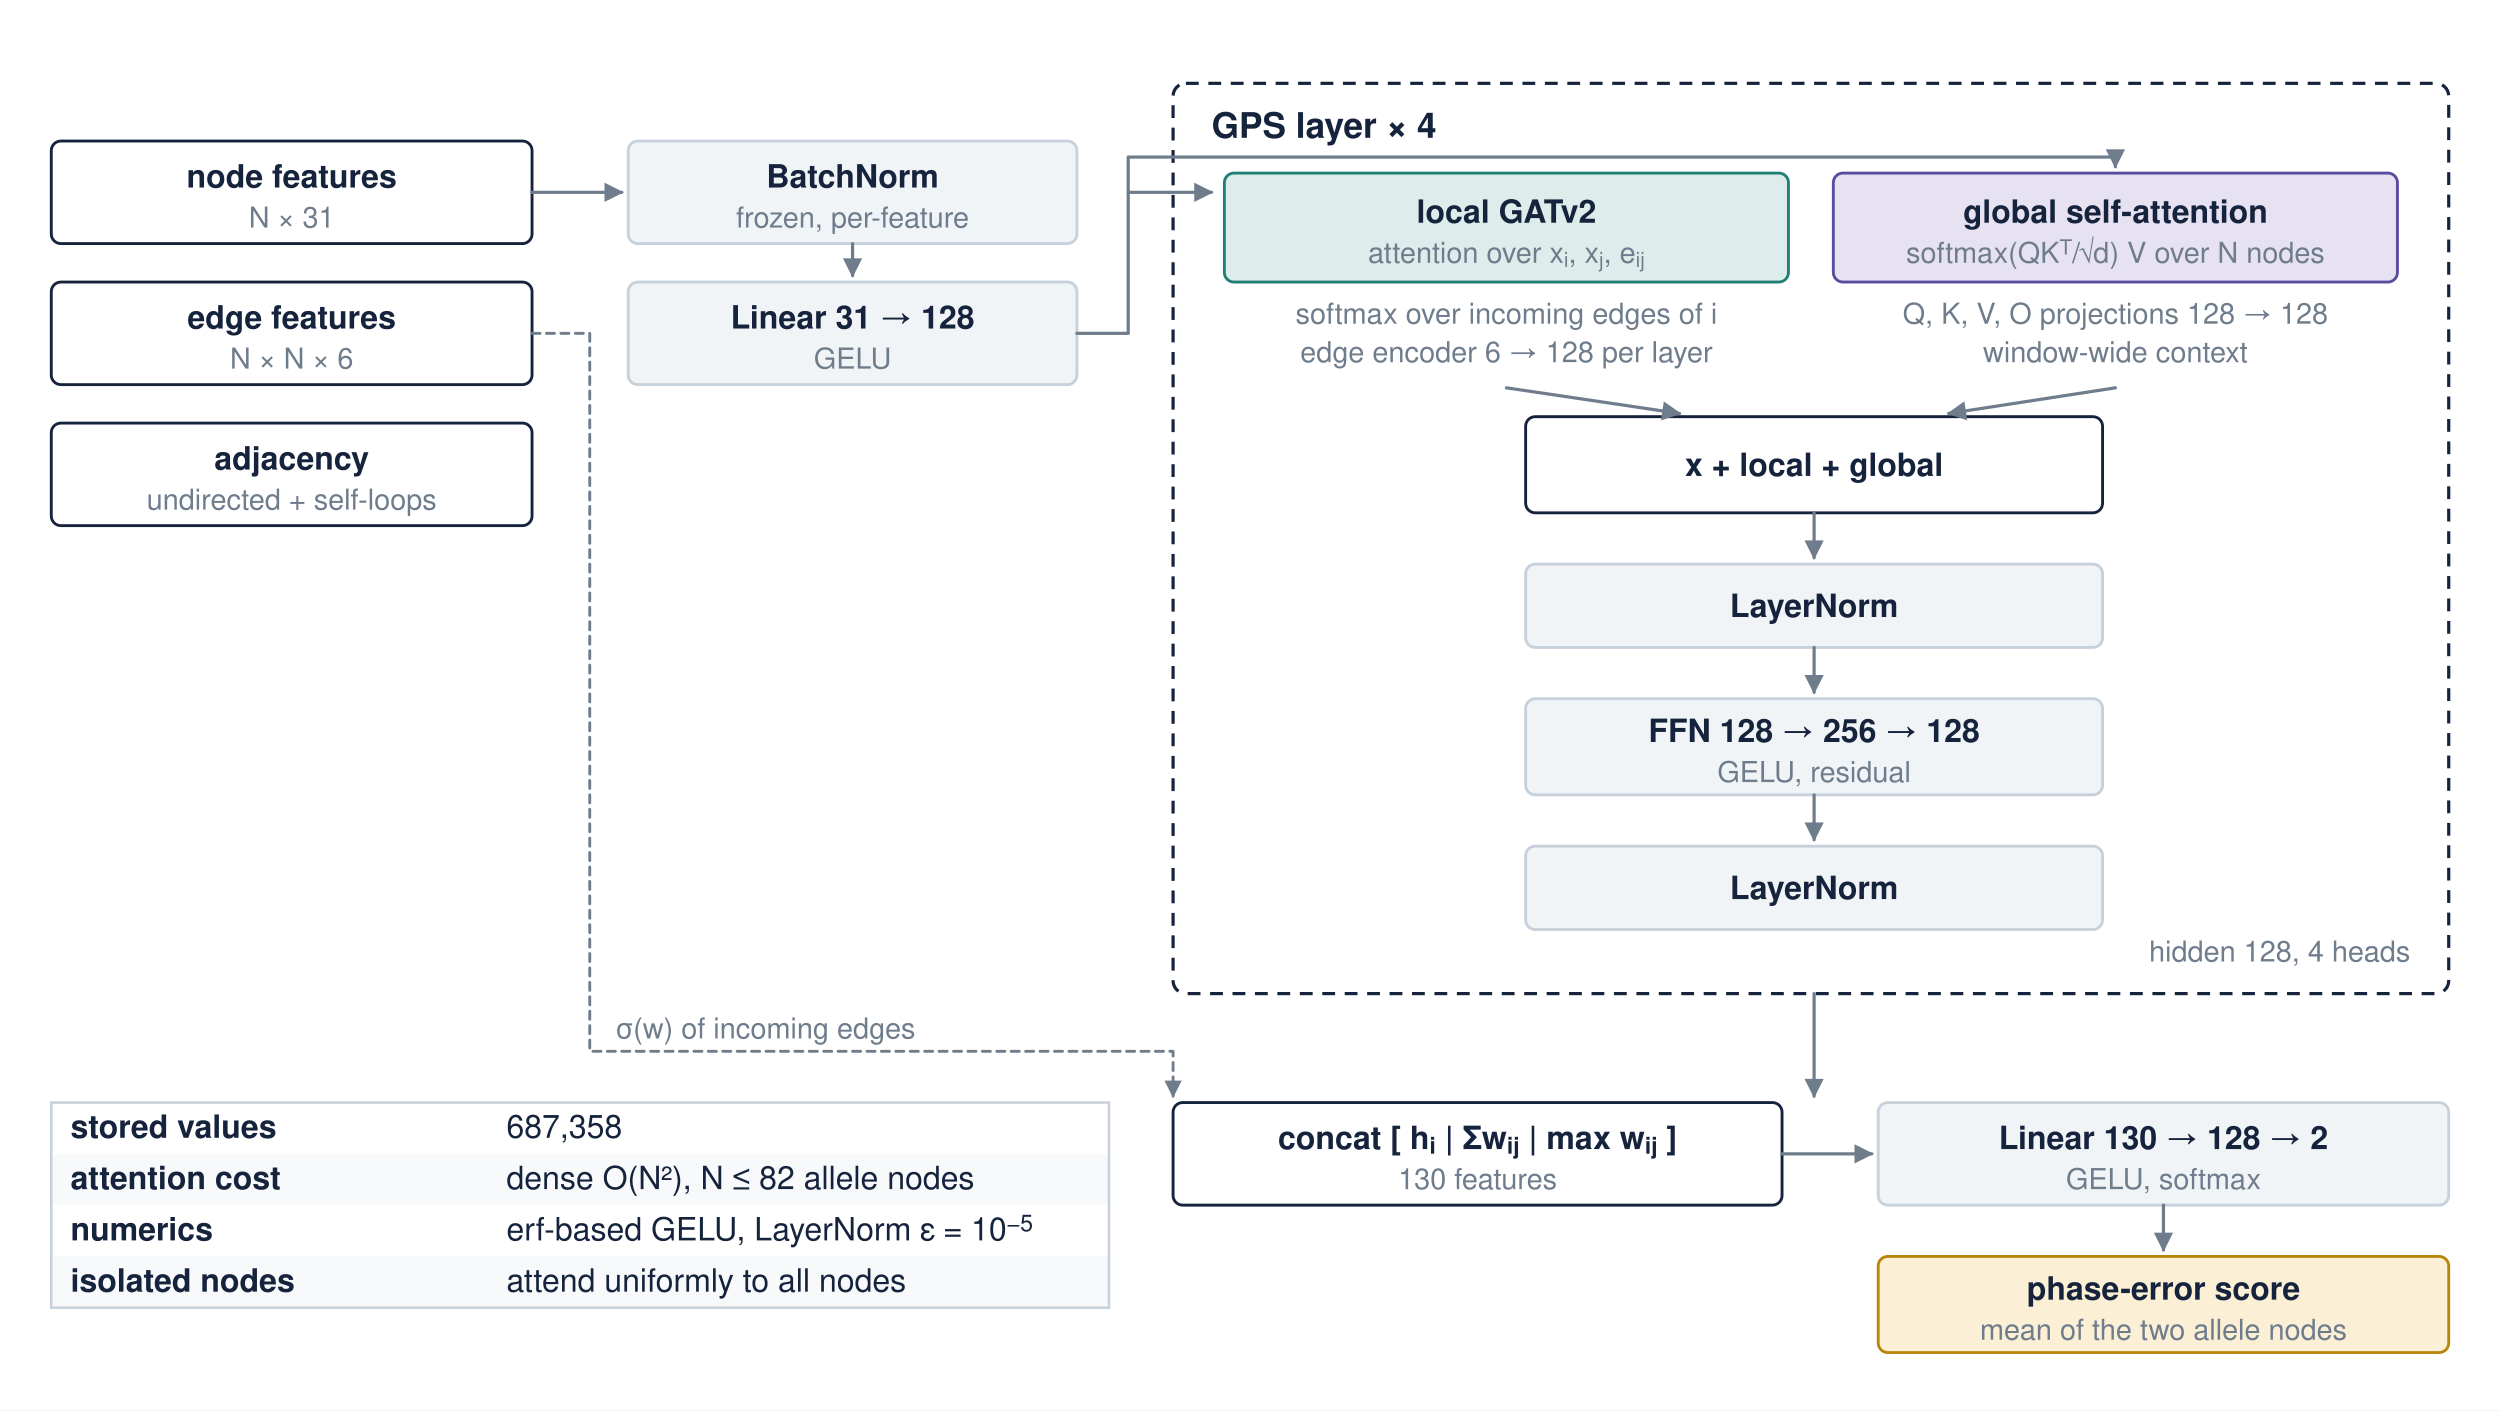
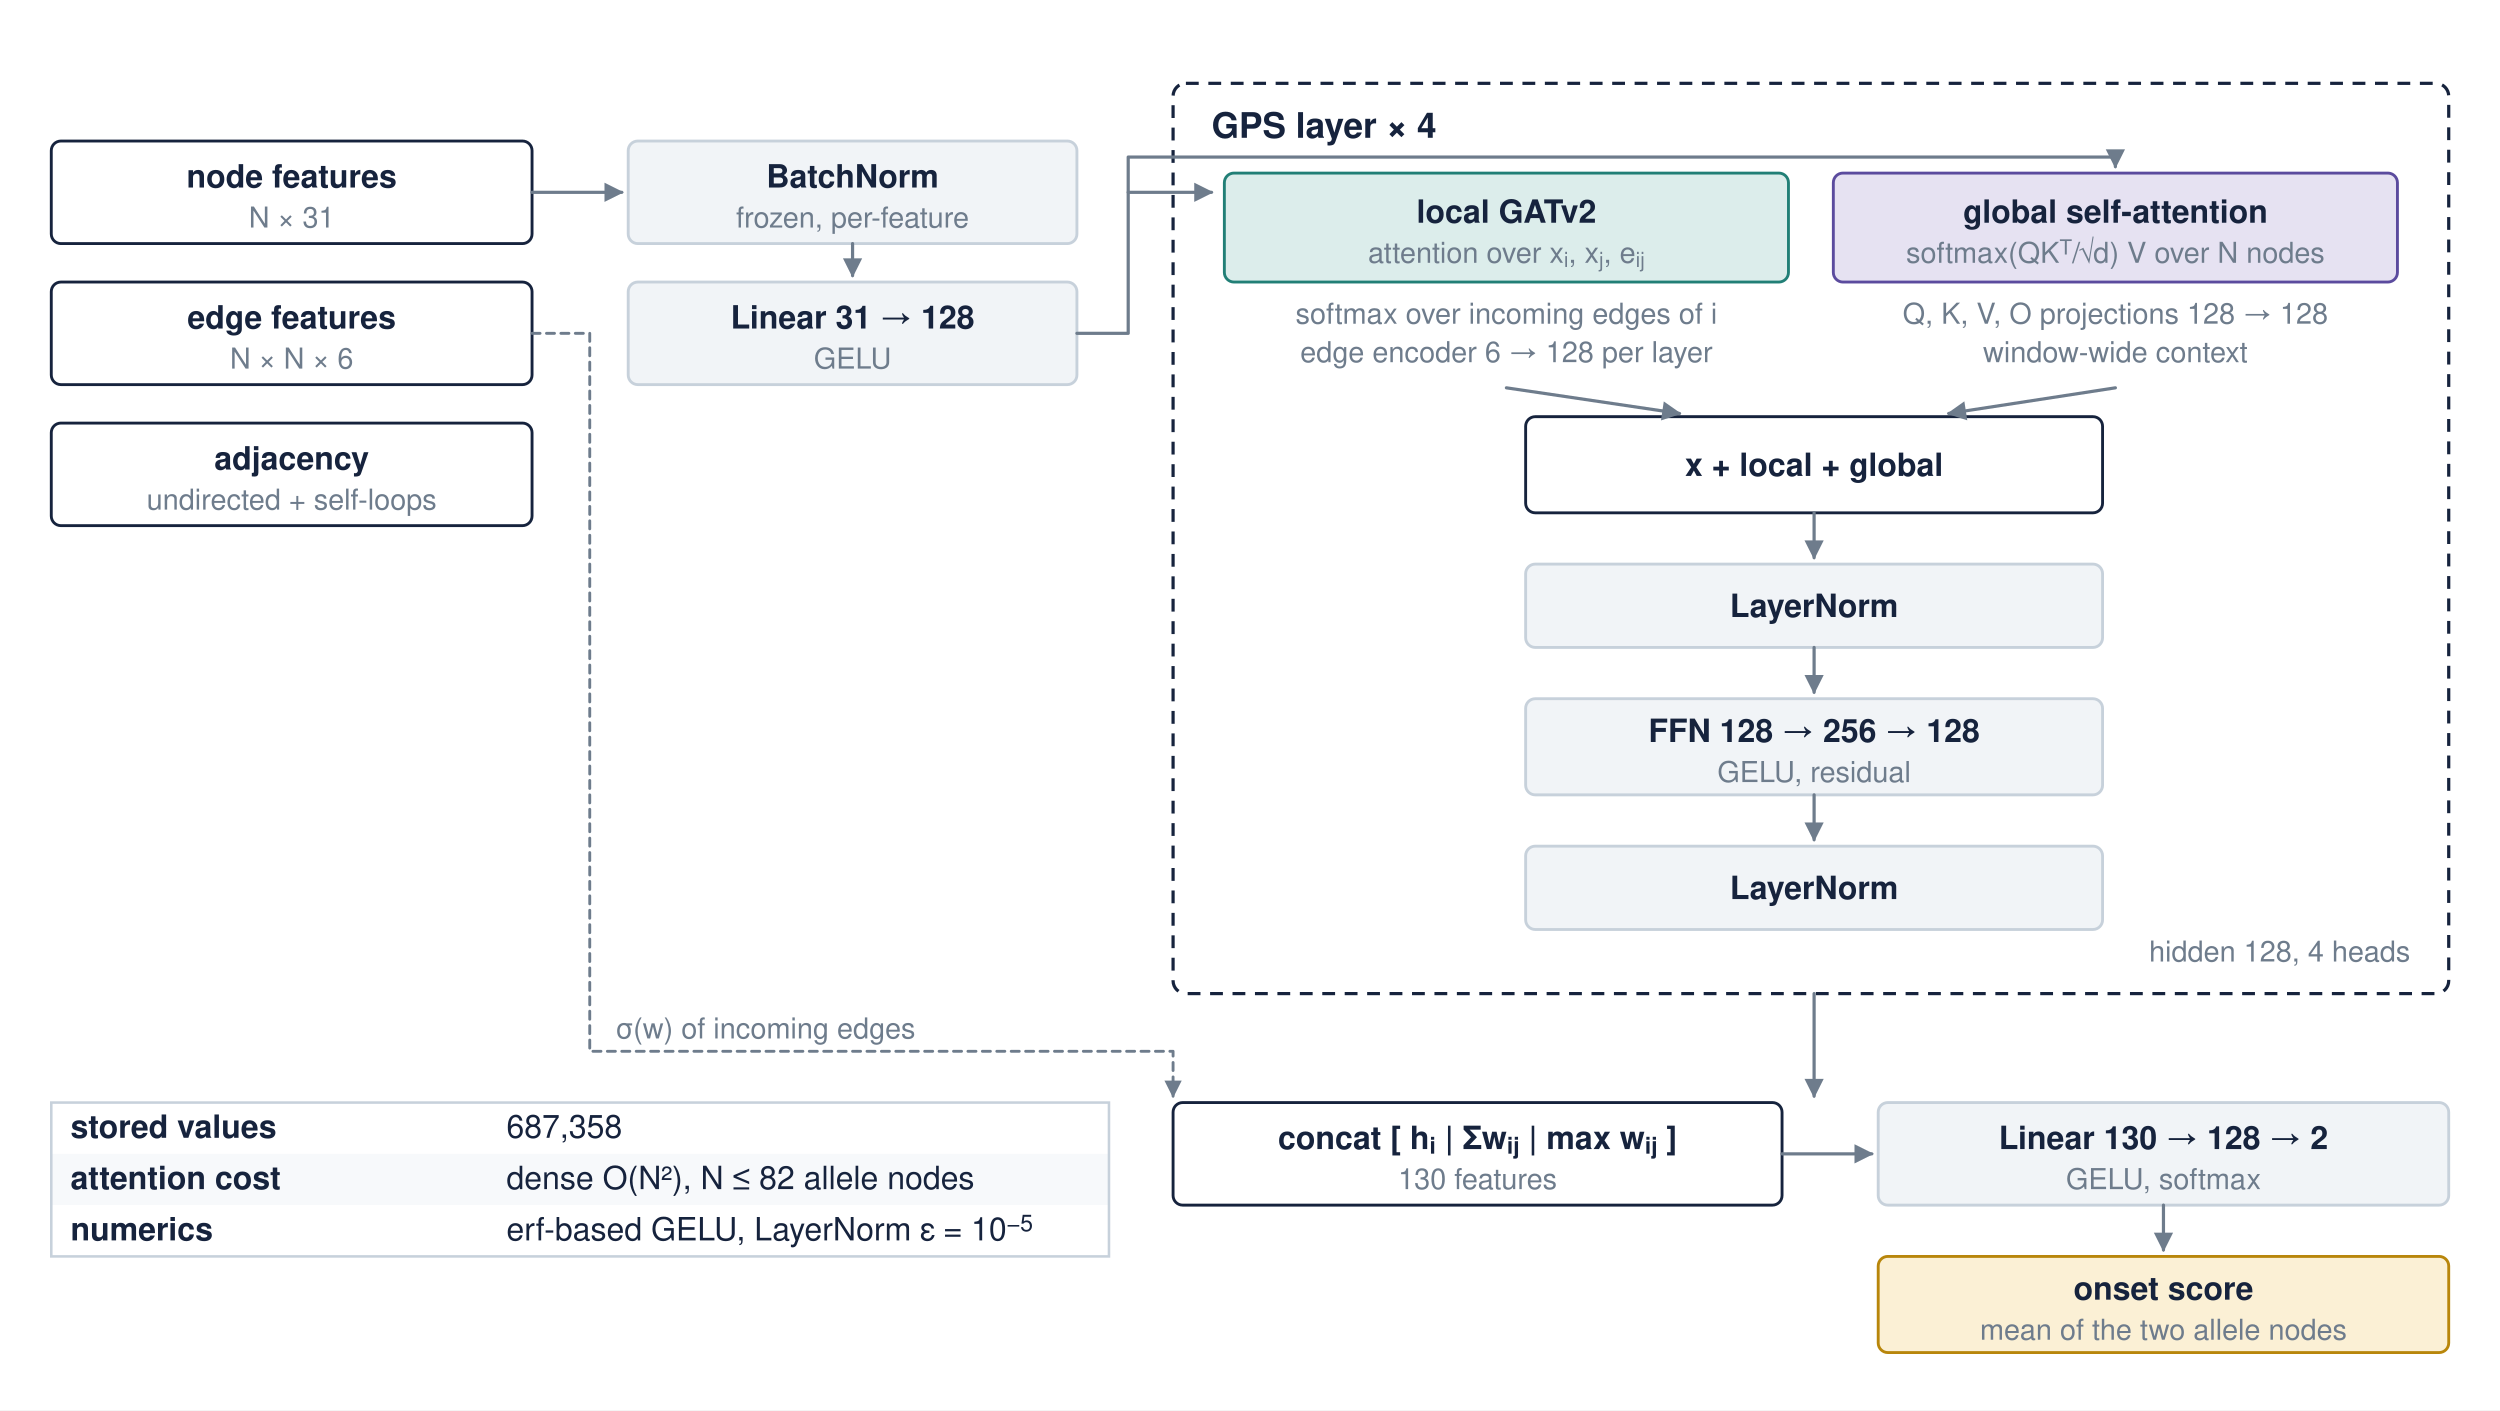
<svg xmlns="http://www.w3.org/2000/svg" width="780" height="440" viewBox="0 0 780 440">
  <style>
 text{font-family:"Helvetica Neue",Helvetica,Arial,"Liberation Sans",sans-serif;fill:#16233D}
 .pl{font-size:14px;font-weight:700}
 .h{font-size:11px;font-weight:600}
 .t{font-size:10px}
 .tb{font-size:10px;font-weight:600}
 .s{font-size:9px;fill:#6E7C8C}
 .sb{font-size:9px;font-weight:600}
 .n{font-size:8.5px;font-weight:700}
 .m{font-size:10px;font-style:italic}
 .mb{font-size:10px;font-style:italic;font-weight:600}
 .eq{font-size:10.5px}
 .code{font-family:"SF Mono",Menlo,Consolas,"Courier New",monospace;font-size:9px}
</style>
  <defs>
    <marker id="arr" viewBox="0 0 10 10" refX="9" refY="5" markerWidth="6" markerHeight="6" orient="auto-start-reverse">
      <path d="M0,0 L10,5 L0,10 z" fill="#6E7C8C" />
    </marker>
    <marker id="arrd" viewBox="0 0 10 10" refX="9" refY="5" markerWidth="6" markerHeight="6" orient="auto-start-reverse">
      <path d="M0,0 L10,5 L0,10 z" fill="#16233D" />
    </marker>
    <marker id="arra" viewBox="0 0 10 10" refX="9" refY="5" markerWidth="6" markerHeight="6" orient="auto-start-reverse">
      <path d="M0,0 L10,5 L0,10 z" fill="#B8860B" />
    </marker>
  </defs>
  <rect width="780" height="440" fill="#ffffff" />
  <rect x="16.0" y="44.0" width="150.0" height="32.0" rx="3" fill="#fff" stroke="#16233D" stroke-width="0.9" opacity="1" />
  <text x="91.0" y="58.5" class="tb" text-anchor="middle" fill="#16233D">node features</text>
  <text x="91.0" y="71.0" class="s" text-anchor="middle">N × 31</text>
  <rect x="16.0" y="88.0" width="150.0" height="32.0" rx="3" fill="#fff" stroke="#16233D" stroke-width="0.9" opacity="1" />
  <text x="91.0" y="102.5" class="tb" text-anchor="middle" fill="#16233D">edge features</text>
  <text x="91.0" y="115.0" class="s" text-anchor="middle">N × N × 6</text>
  <rect x="16.0" y="132.0" width="150.0" height="32.0" rx="3" fill="#fff" stroke="#16233D" stroke-width="0.9" opacity="1" />
  <text x="91.0" y="146.5" class="tb" text-anchor="middle" fill="#16233D">adjacency</text>
  <text x="91.0" y="159.0" class="s" text-anchor="middle">undirected + self-loops</text>
  <rect x="196.0" y="44.0" width="140.0" height="32.0" rx="3" fill="#F1F4F7" stroke="#C7D1DB" stroke-width="0.9" opacity="1" />
  <text x="266.0" y="58.5" class="tb" text-anchor="middle" fill="#16233D">BatchNorm</text>
  <text x="266.0" y="71.0" class="s" text-anchor="middle">frozen, per-feature</text>
  <rect x="196.0" y="88.0" width="140.0" height="32.0" rx="3" fill="#F1F4F7" stroke="#C7D1DB" stroke-width="0.9" opacity="1" />
  <text x="266.0" y="102.5" class="tb" text-anchor="middle" fill="#16233D">Linear 31 → 128</text>
  <text x="266.0" y="115.0" class="s" text-anchor="middle">GELU</text>
  <line x1="166.0" y1="60.0" x2="194.0" y2="60.0" stroke="#6E7C8C" stroke-width="1" stroke-linecap="round" marker-end="url(#arr)" />
  <line x1="266.0" y1="76.0" x2="266.0" y2="86.0" stroke="#6E7C8C" stroke-width="1" stroke-linecap="round" marker-end="url(#arr)" />
  <rect x="366.0" y="26.0" width="398.0" height="284.0" rx="4" fill="none" stroke="#16233D" stroke-width="1" opacity="1" stroke-dasharray="4,3" />
  <text x="378.0" y="43.0" class="h" text-anchor="start">GPS layer × 4</text>
  <text x="752.0" y="300.0" class="s" text-anchor="end">hidden 128, 4 heads</text>
  <rect x="382.0" y="54.0" width="176.0" height="34.0" rx="3" fill="#DCEDEB" stroke="#217F76" stroke-width="0.9" opacity="1" />
  <text x="470.0" y="69.5" class="tb" text-anchor="middle" fill="#16233D">local  GATv2</text>
  <text x="470.0" y="82.0" class="s" text-anchor="middle">attention over x<tspan font-size="72%" baseline-shift="sub">i</tspan>, x<tspan font-size="72%" baseline-shift="sub">j</tspan>, e<tspan font-size="72%" baseline-shift="sub">ij</tspan>
  </text>
  <text x="470.0" y="101.0" class="s" text-anchor="middle">softmax over incoming edges of i</text>
  <text x="470.0" y="113.0" class="s" text-anchor="middle">edge encoder 6 → 128 per layer</text>
  <rect x="572.0" y="54.0" width="176.0" height="34.0" rx="3" fill="#E6E2F2" stroke="#5B4B9E" stroke-width="0.9" opacity="1" />
  <text x="660.0" y="69.5" class="tb" text-anchor="middle" fill="#16233D">global  self-attention</text>
  <text x="660.0" y="82.0" class="s" text-anchor="middle">softmax(QK<tspan font-size="72%" baseline-shift="super">T</tspan>/√d) V over N nodes</text>
  <text x="660.0" y="101.0" class="s" text-anchor="middle">Q, K, V, O projections 128 → 128</text>
  <text x="660.0" y="113.0" class="s" text-anchor="middle">window-wide context</text>
  <rect x="476.0" y="130.0" width="180.0" height="30.0" rx="3" fill="#fff" stroke="#16233D" stroke-width="0.9" opacity="1" />
  <text x="566.0" y="148.5" class="tb" text-anchor="middle" fill="#16233D">x + local + global</text>
  <line x1="470.0" y1="121.0" x2="524.0" y2="129.0" stroke="#6E7C8C" stroke-width="1" stroke-linecap="round" marker-end="url(#arr)" />
  <line x1="660.0" y1="121.0" x2="608.0" y2="129.0" stroke="#6E7C8C" stroke-width="1" stroke-linecap="round" marker-end="url(#arr)" />
  <rect x="476.0" y="176.0" width="180.0" height="26.0" rx="3" fill="#F1F4F7" stroke="#C7D1DB" stroke-width="0.9" opacity="1" />
  <text x="566.0" y="192.5" class="tb" text-anchor="middle" fill="#16233D">LayerNorm</text>
  <rect x="476.0" y="218.0" width="180.0" height="30.0" rx="3" fill="#F1F4F7" stroke="#C7D1DB" stroke-width="0.9" opacity="1" />
  <text x="566.0" y="231.5" class="tb" text-anchor="middle" fill="#16233D">FFN 128 → 256 → 128</text>
  <text x="566.0" y="244.0" class="s" text-anchor="middle">GELU, residual</text>
  <rect x="476.0" y="264.0" width="180.0" height="26.0" rx="3" fill="#F1F4F7" stroke="#C7D1DB" stroke-width="0.9" opacity="1" />
  <text x="566.0" y="280.5" class="tb" text-anchor="middle" fill="#16233D">LayerNorm</text>
  <line x1="566.0" y1="160.0" x2="566.0" y2="174.0" stroke="#6E7C8C" stroke-width="1" stroke-linecap="round" marker-end="url(#arr)" />
  <line x1="566.0" y1="202.0" x2="566.0" y2="216.0" stroke="#6E7C8C" stroke-width="1" stroke-linecap="round" marker-end="url(#arr)" />
  <line x1="566.0" y1="248.0" x2="566.0" y2="262.0" stroke="#6E7C8C" stroke-width="1" stroke-linecap="round" marker-end="url(#arr)" />
  <path d="M336,104 L352,104 L352,60 L378,60" stroke="#6E7C8C" stroke-width="1" fill="none" stroke-linecap="round" stroke-linejoin="round" opacity="1" marker-end="url(#arr)" />
  <path d="M352,60 L352,49 L660,49 L660,52" stroke="#6E7C8C" stroke-width="1" fill="none" stroke-linecap="round" stroke-linejoin="round" opacity="1" marker-end="url(#arr)" />
  <rect x="366.0" y="344.0" width="190.0" height="32.0" rx="3" fill="#fff" stroke="#16233D" stroke-width="0.9" opacity="1" />
  <text x="461.0" y="358.5" class="tb" text-anchor="middle" fill="#16233D">concat [ h<tspan font-size="72%" baseline-shift="sub">i</tspan> | Σw<tspan font-size="72%" baseline-shift="sub">ij</tspan> | max w<tspan font-size="72%" baseline-shift="sub">ij</tspan> ]</text>
  <text x="461.0" y="371.0" class="s" text-anchor="middle">130 features</text>
  <rect x="586.0" y="344.0" width="178.0" height="32.0" rx="3" fill="#F1F4F7" stroke="#C7D1DB" stroke-width="0.9" opacity="1" />
  <text x="675.0" y="358.5" class="tb" text-anchor="middle" fill="#16233D">Linear 130 → 128 → 2</text>
  <text x="675.0" y="371.0" class="s" text-anchor="middle">GELU, softmax</text>
  <rect x="586.0" y="392.0" width="178.0" height="30.0" rx="3" fill="#FBF0D5" stroke="#B8860B" stroke-width="0.9" opacity="1" />
-   <text x="675.0" y="405.5" class="tb" text-anchor="middle" fill="#16233D">phase-error score</text>
+   <text x="675.0" y="405.5" class="tb" text-anchor="middle" fill="#16233D">onset score</text>
  <text x="675.0" y="418.0" class="s" text-anchor="middle">mean of the two allele nodes</text>
  <line x1="566.0" y1="310.0" x2="566.0" y2="342.0" stroke="#6E7C8C" stroke-width="1" stroke-linecap="round" marker-end="url(#arr)" />
  <line x1="556.0" y1="360.0" x2="584.0" y2="360.0" stroke="#6E7C8C" stroke-width="1" stroke-linecap="round" marker-end="url(#arr)" />
  <line x1="675.0" y1="376.0" x2="675.0" y2="390.0" stroke="#6E7C8C" stroke-width="1" stroke-linecap="round" marker-end="url(#arr)" />
  <path d="M166,104 L184,104 L184,328 L366,328 L366,342" stroke="#6E7C8C" stroke-width="0.9" fill="none" stroke-linecap="round" stroke-linejoin="round" opacity="1" stroke-dasharray="2.5,2" marker-end="url(#arr)" />
  <text x="192.0" y="324.0" class="s" text-anchor="start">σ(w) of incoming edges</text>
  <rect x="16.0" y="344.0" width="330.0" height="16.0" rx="0" fill="#ffffff" stroke="none" stroke-width="0.8" opacity="1" />
  <text x="22.0" y="355.0" class="tb" text-anchor="start">stored values</text>
  <text x="158.0" y="355.0" class="t" text-anchor="start">687,358</text>
  <rect x="16.0" y="360.0" width="330.0" height="16.0" rx="0" fill="#F7F9FB" stroke="none" stroke-width="0.8" opacity="1" />
  <text x="22.0" y="371.0" class="tb" text-anchor="start">attention cost</text>
  <text x="158.0" y="371.0" class="t" text-anchor="start">dense O(N²), N ≤ 82 allele nodes</text>
  <rect x="16.0" y="376.0" width="330.0" height="16.0" rx="0" fill="#ffffff" stroke="none" stroke-width="0.8" opacity="1" />
  <text x="22.0" y="387.0" class="tb" text-anchor="start">numerics</text>
  <text x="158.0" y="387.0" class="t" text-anchor="start">erf-based GELU, LayerNorm ε = 10<tspan font-size="72%" baseline-shift="super">−5</tspan>
  </text>
-   <rect x="16.0" y="392.0" width="330.0" height="16.0" rx="0" fill="#F7F9FB" stroke="none" stroke-width="0.8" opacity="1" />
-   <text x="22.0" y="403.0" class="tb" text-anchor="start">isolated nodes</text>
-   <text x="158.0" y="403.0" class="t" text-anchor="start">attend uniformly to all nodes</text>
-   <rect x="16.0" y="344.0" width="330.0" height="64.0" rx="0" fill="none" stroke="#C7D1DB" stroke-width="0.8" opacity="1" />
+   <rect x="16.0" y="344.0" width="330.0" height="48.0" rx="0" fill="none" stroke="#C7D1DB" stroke-width="0.8" opacity="1" />
</svg>
